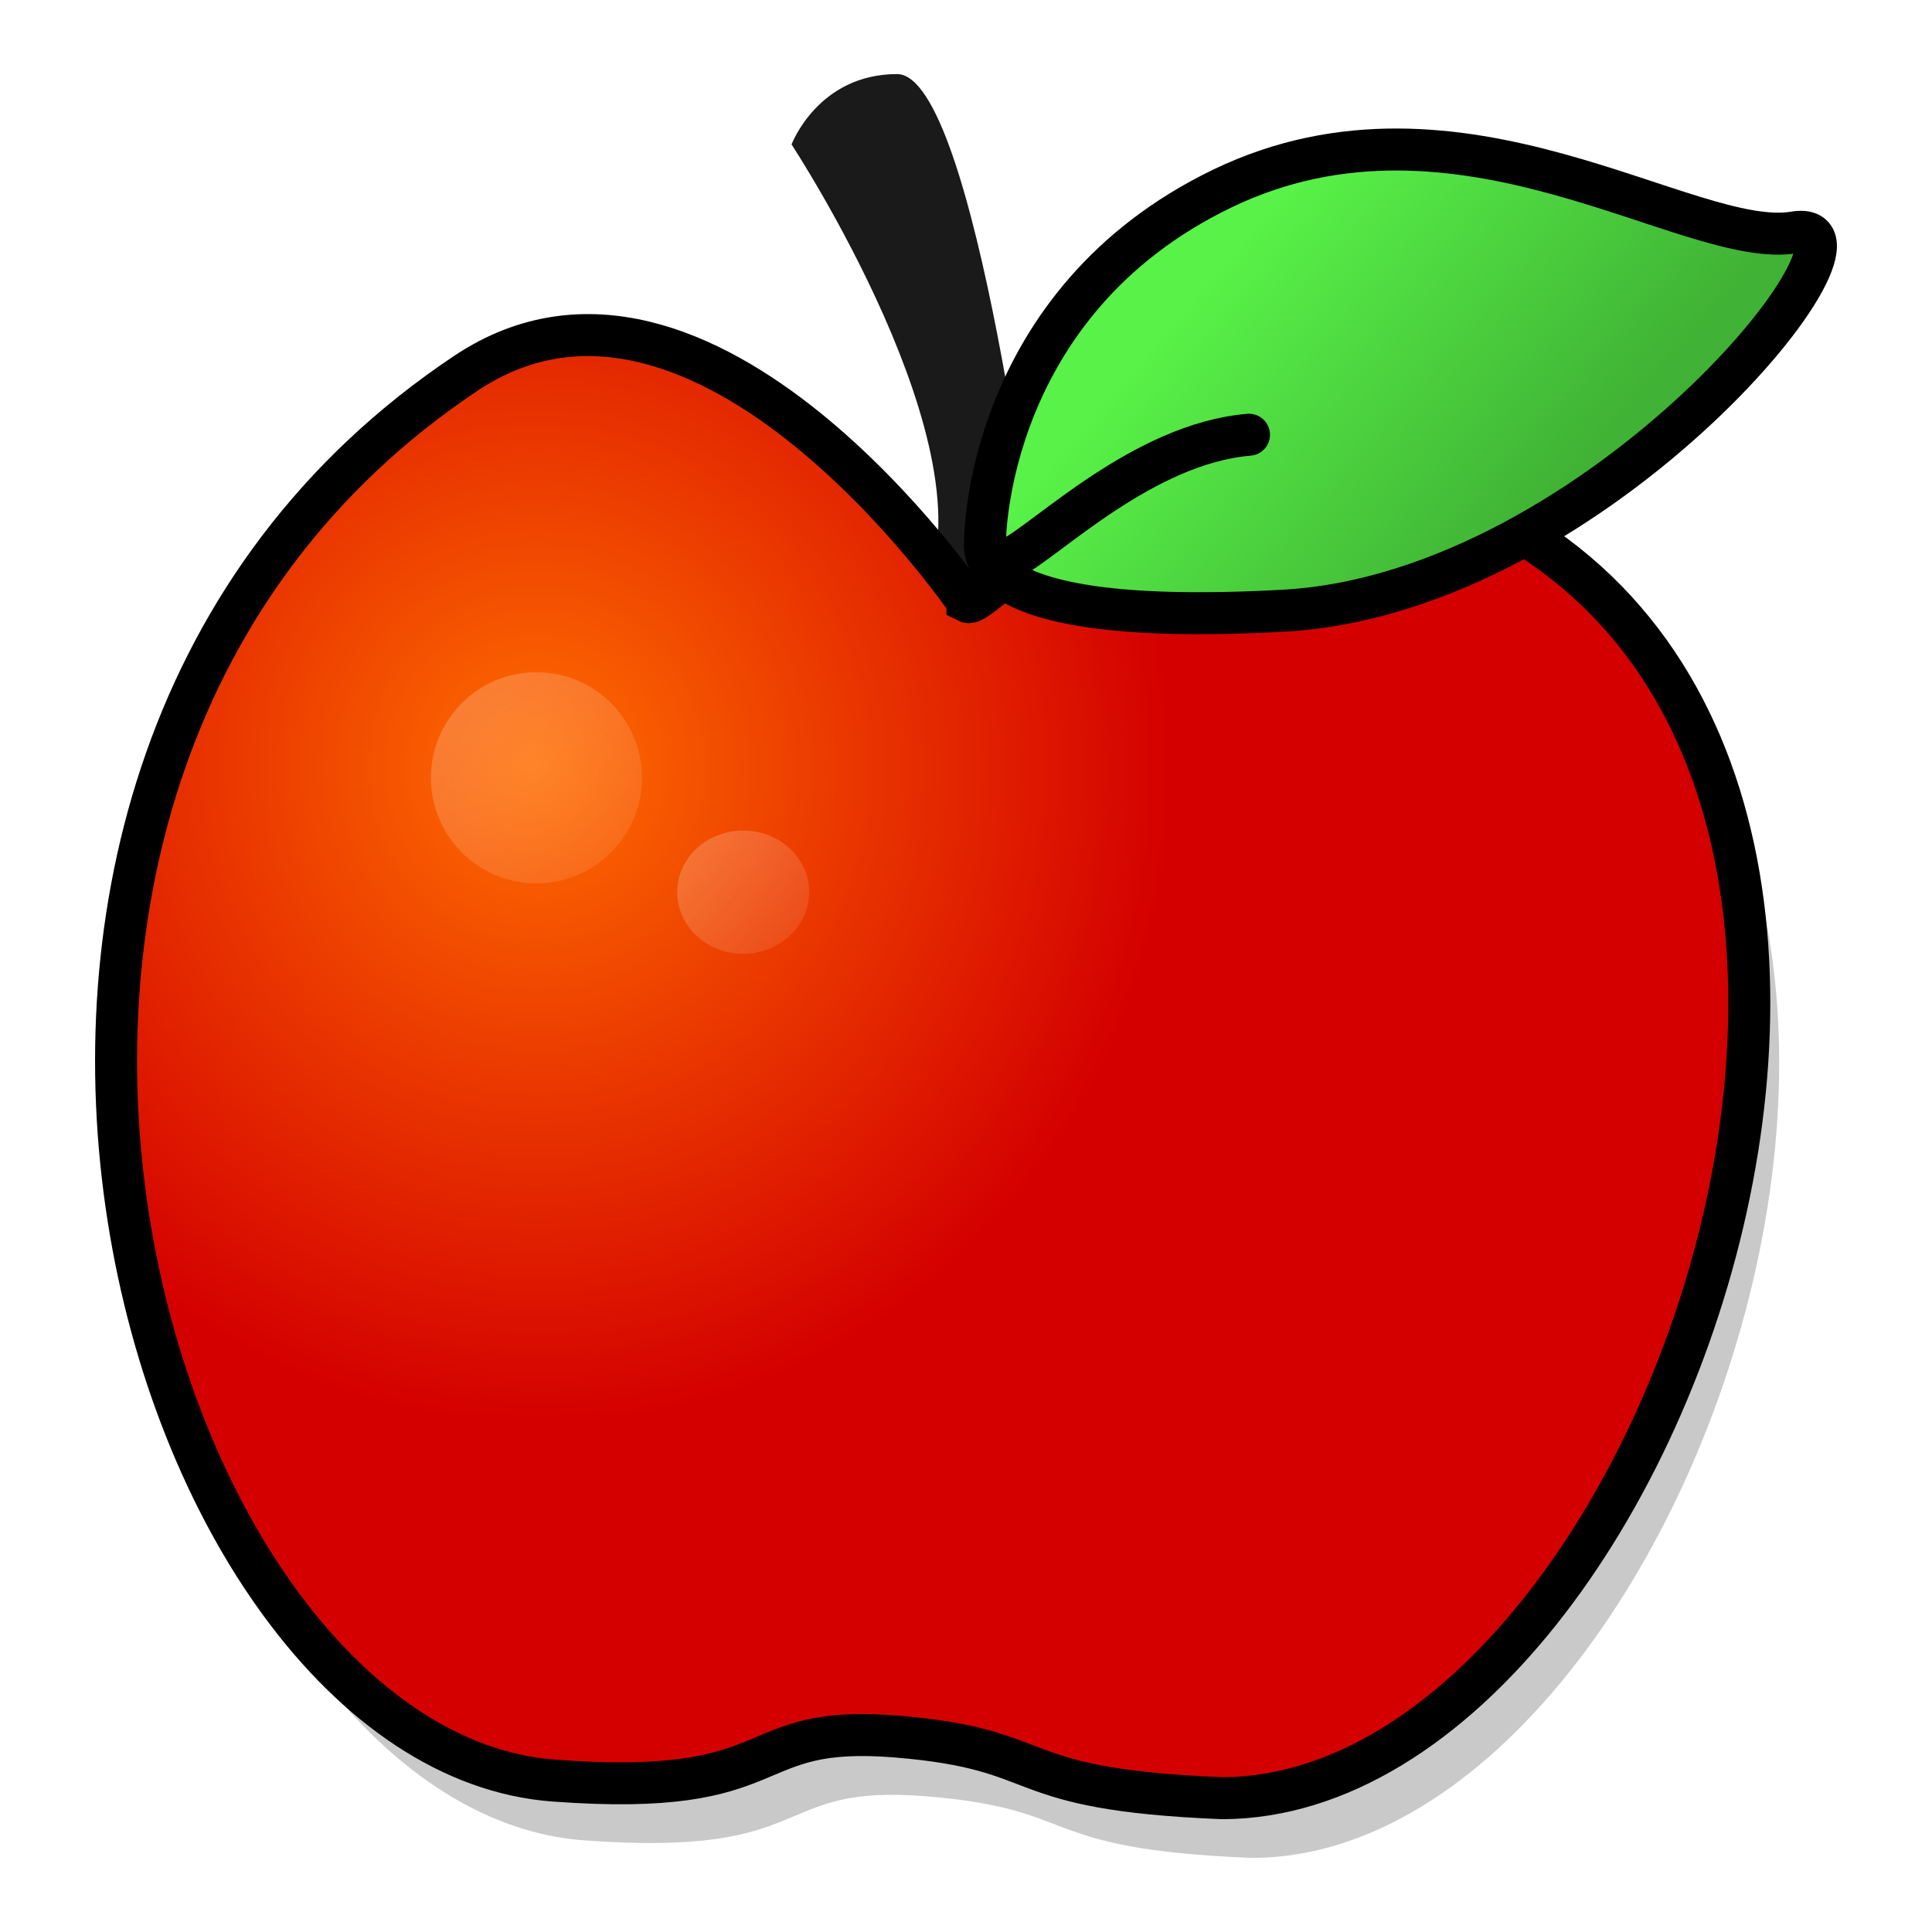
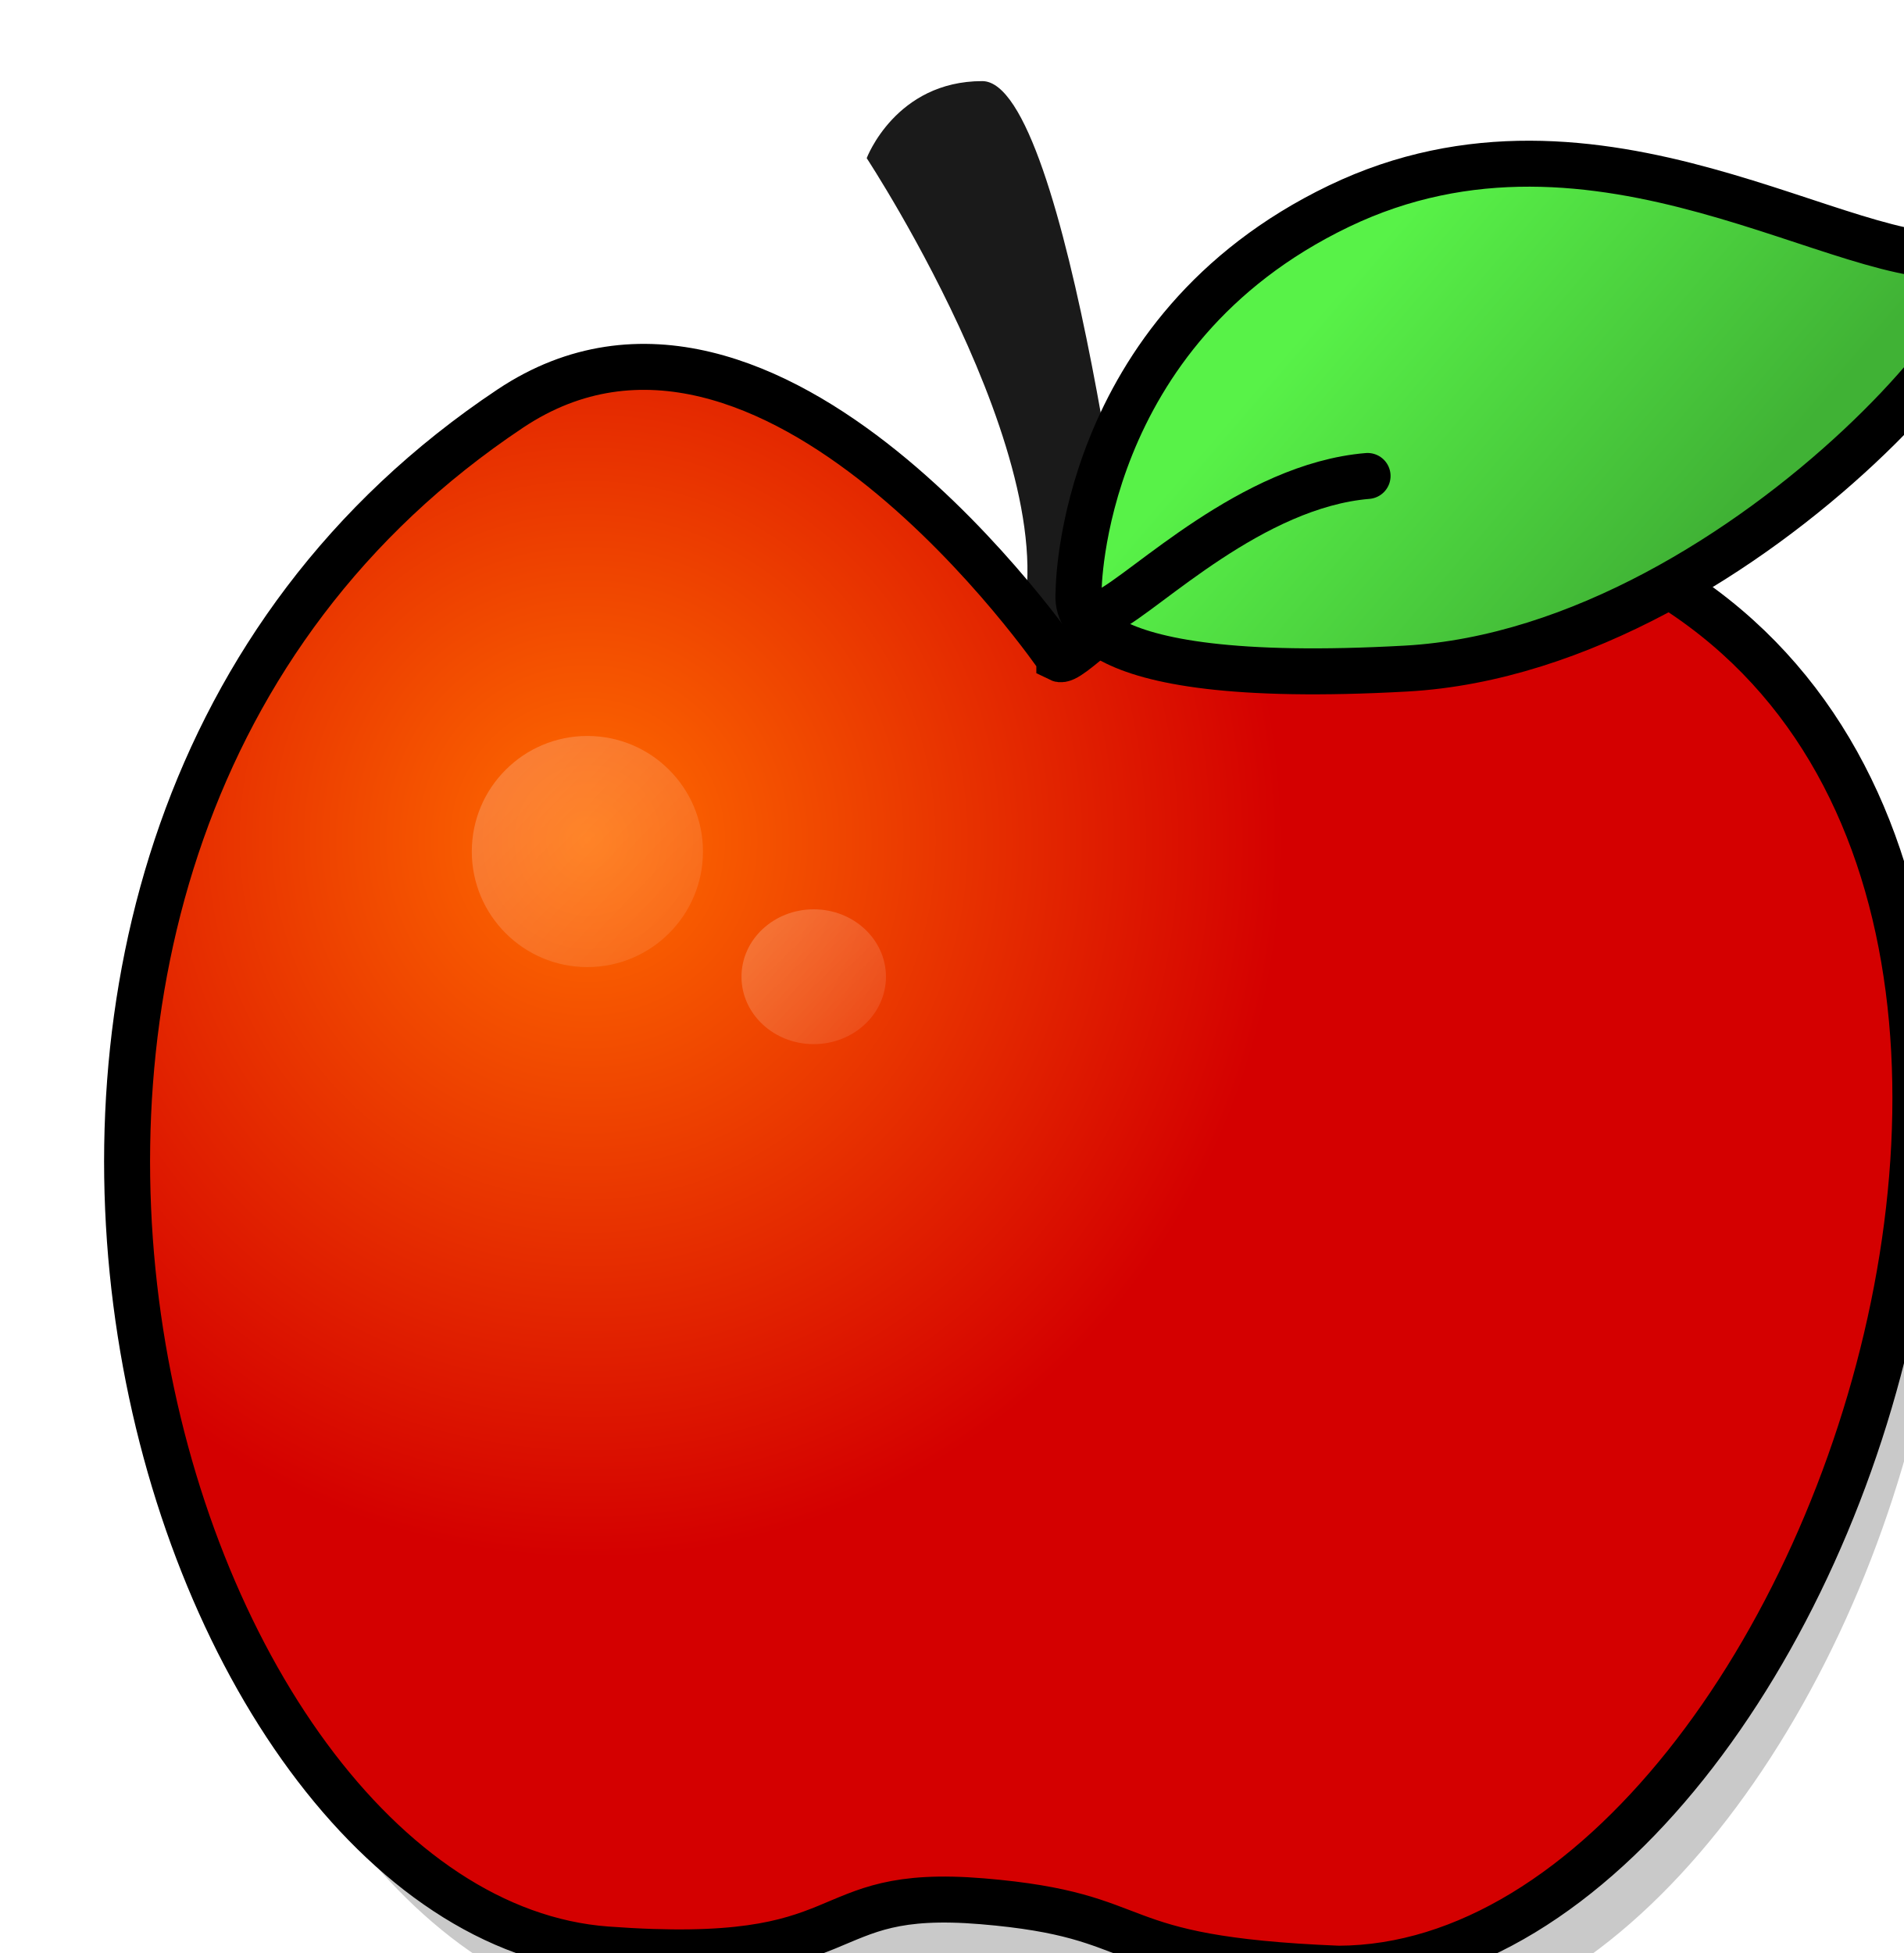
- <svg xmlns="http://www.w3.org/2000/svg" xmlns:xlink="http://www.w3.org/1999/xlink" version="1.0" width="160" height="160" id="svg2">
+ <svg xmlns="http://www.w3.org/2000/svg" xmlns:xlink="http://www.w3.org/1999/xlink" version="1.0" viewbox="0 0 160 160" id="svg2">
  <defs id="defs5">
    <linearGradient id="linearGradient3236">
      <stop id="stop3238" style="stop-color:#ffffff;stop-opacity:0.354" offset="0" />
      <stop id="stop3240" style="stop-color:#ffffff;stop-opacity:0" offset="1" />
    </linearGradient>
    <linearGradient id="linearGradient3222">
      <stop id="stop3224" style="stop-color:#58f248;stop-opacity:1" offset="0" />
      <stop id="stop3226" style="stop-color:#40b235;stop-opacity:1" offset="1" />
    </linearGradient>
    <linearGradient id="linearGradient3208">
      <stop id="stop3210" style="stop-color:#ff6d00;stop-opacity:1" offset="0" />
      <stop id="stop3212" style="stop-color:#d40000;stop-opacity:1" offset="1" />
    </linearGradient>
    <linearGradient id="linearGradient3160">
      <stop id="stop3162" style="stop-color:#dadada;stop-opacity:1" offset="0" />
      <stop id="stop3164" style="stop-color:#ffffff;stop-opacity:1" offset="1" />
    </linearGradient>
    <linearGradient id="linearGradient3148">
      <stop id="stop3150" style="stop-color:#4a0b02;stop-opacity:1" offset="0" />
      <stop id="stop3152" style="stop-color:#901604;stop-opacity:1" offset="1" />
    </linearGradient>
    <linearGradient id="linearGradient3136">
      <stop id="stop3138" style="stop-color:#0ff248;stop-opacity:1" offset="0" />
      <stop id="stop3140" style="stop-color:#aef248;stop-opacity:1" offset="1" />
    </linearGradient>
    <linearGradient x1="21.907" y1="19.556" x2="100.759" y2="104.889" id="linearGradient3483" xlink:href="#linearGradient3136" gradientUnits="userSpaceOnUse" />
    <linearGradient x1="8.296" y1="85.333" x2="52.741" y2="61.63" id="linearGradient3487" xlink:href="#linearGradient3148" gradientUnits="userSpaceOnUse" />
    <linearGradient x1="34.815" y1="76" x2="39.704" y2="68" id="linearGradient3489" xlink:href="#linearGradient3148" gradientUnits="userSpaceOnUse" />
    <radialGradient cx="45.683" cy="38.46" r="19.95" fx="45.683" fy="38.46" id="radialGradient2226" xlink:href="#linearGradient3208" gradientUnits="userSpaceOnUse" gradientTransform="matrix(0.7578421,-0.030497,0.03150583,0.7829113,9.850802,10.54763)" />
    <linearGradient x1="62.854" y1="26.309" x2="70.187" y2="32.595" id="linearGradient2228" xlink:href="#linearGradient3222" gradientUnits="userSpaceOnUse" />
    <linearGradient x1="38.76" y1="32.804" x2="50.912" y2="44.537" id="linearGradient2230" xlink:href="#linearGradient3236" gradientUnits="userSpaceOnUse" />
    <linearGradient x1="38.76" y1="32.804" x2="50.912" y2="44.537" id="linearGradient2232" xlink:href="#linearGradient3236" gradientUnits="userSpaceOnUse" />
    <linearGradient x1="72.444" y1="82.741" x2="68.296" y2="73.111" id="linearGradient2234" xlink:href="#linearGradient3160" gradientUnits="userSpaceOnUse" />
  </defs>
  <g transform="translate(101.2037,-66.12619)" id="layer2">
    <g transform="matrix(3.477094,0,0,3.477094,-215.5906,-6.835382)" id="g3248">
      <path d="m 56.652,36.741 c 0,0 -6.285,-9.219 -11.942,-5.447 -14.456,9.638 -7.698,32.797 2.095,33.522 5.657,0.419 4.39,-1.362 8.171,-1.048 3.762,0.313 2.514,1.257 7.752,1.467 11.11,-0.044 19.957,-27.844 3.352,-31.636 -5.447,-1.467 -9.009,3.352 -9.428,3.143 z" id="path3454" style="fill:#000000;fill-opacity:0.212;fill-rule:evenodd;stroke-width:1px;stroke-linecap:butt;stroke-linejoin:miter;stroke-opacity:1" />
      <path d="m 54.892,35.109 2.724,0 c 0,0 -1.467,-12.361 -3.352,-12.361 -1.886,0 -2.514,1.676 -2.514,1.676 0,0 4.819,7.333 3.143,10.685 z" id="path3218" style="fill:#1a1a1a;fill-rule:evenodd;stroke-width:1px;stroke-linecap:butt;stroke-linejoin:miter;stroke-opacity:1" />
      <path d="m 55.94,35.318 c 0,0 -6.285,-9.219 -11.942,-5.447 -14.456,9.638 -7.698,32.797 2.095,33.522 5.657,0.419 4.39,-1.362 8.171,-1.048 3.762,0.313 2.514,1.257 7.752,1.467 11.11,-0.044 19.957,-27.844 3.352,-31.636 -5.447,-1.467 -9.009,3.352 -9.428,3.143 z" id="path3206" style="fill:url(#radialGradient2226);fill-opacity:1;fill-rule:evenodd;stroke:#000000;stroke-width:1px;stroke-linecap:butt;stroke-linejoin:miter;stroke-opacity:1" />
      <path d="m 56.359,33.852 c 0,0 0,-5.657 5.657,-8.381 5.657,-2.724 11.104,1.467 13.618,1.048 2.514,-0.419 -4.609,8.59 -12.152,9.009 -7.542,0.419 -7.123,-1.467 -7.123,-1.676 z" id="path3220" style="fill:url(#linearGradient2228);fill-opacity:1;fill-rule:evenodd;stroke:#000000;stroke-width:1px;stroke-linecap:butt;stroke-linejoin:miter;stroke-opacity:1" />
      <path d="m 56.988,34.271 c 0.838,-0.419 3.143,-2.724 5.657,-2.933" id="path3230" style="fill:none;stroke:#000000;stroke-width:1px;stroke-linecap:round;stroke-linejoin:miter;stroke-opacity:1" />
      <path d="m 48.188,39.508 a 2.514,2.514 0 1 1 -5.028,0 2.514,2.514 0 1 1 5.028,0 z" id="path3232" style="fill:url(#linearGradient2230);fill-opacity:1;fill-rule:nonzero;stroke-width:0.2;stroke-linecap:round;stroke-linejoin:round;stroke-miterlimit:4;stroke-opacity:1;stroke-dasharray:none" />
      <path d="m 48.188,39.508 a 2.514,2.514 0 1 1 -5.028,0 2.514,2.514 0 1 1 5.028,0 z" transform="matrix(0.625,0,0,0.5833333,22.05126,19.18553)" id="path3244" style="fill:url(#linearGradient2232);fill-opacity:1;fill-rule:nonzero;stroke-width:0.2;stroke-linecap:round;stroke-linejoin:round;stroke-miterlimit:4;stroke-opacity:1;stroke-dasharray:none" />
    </g>
  </g>
</svg>
